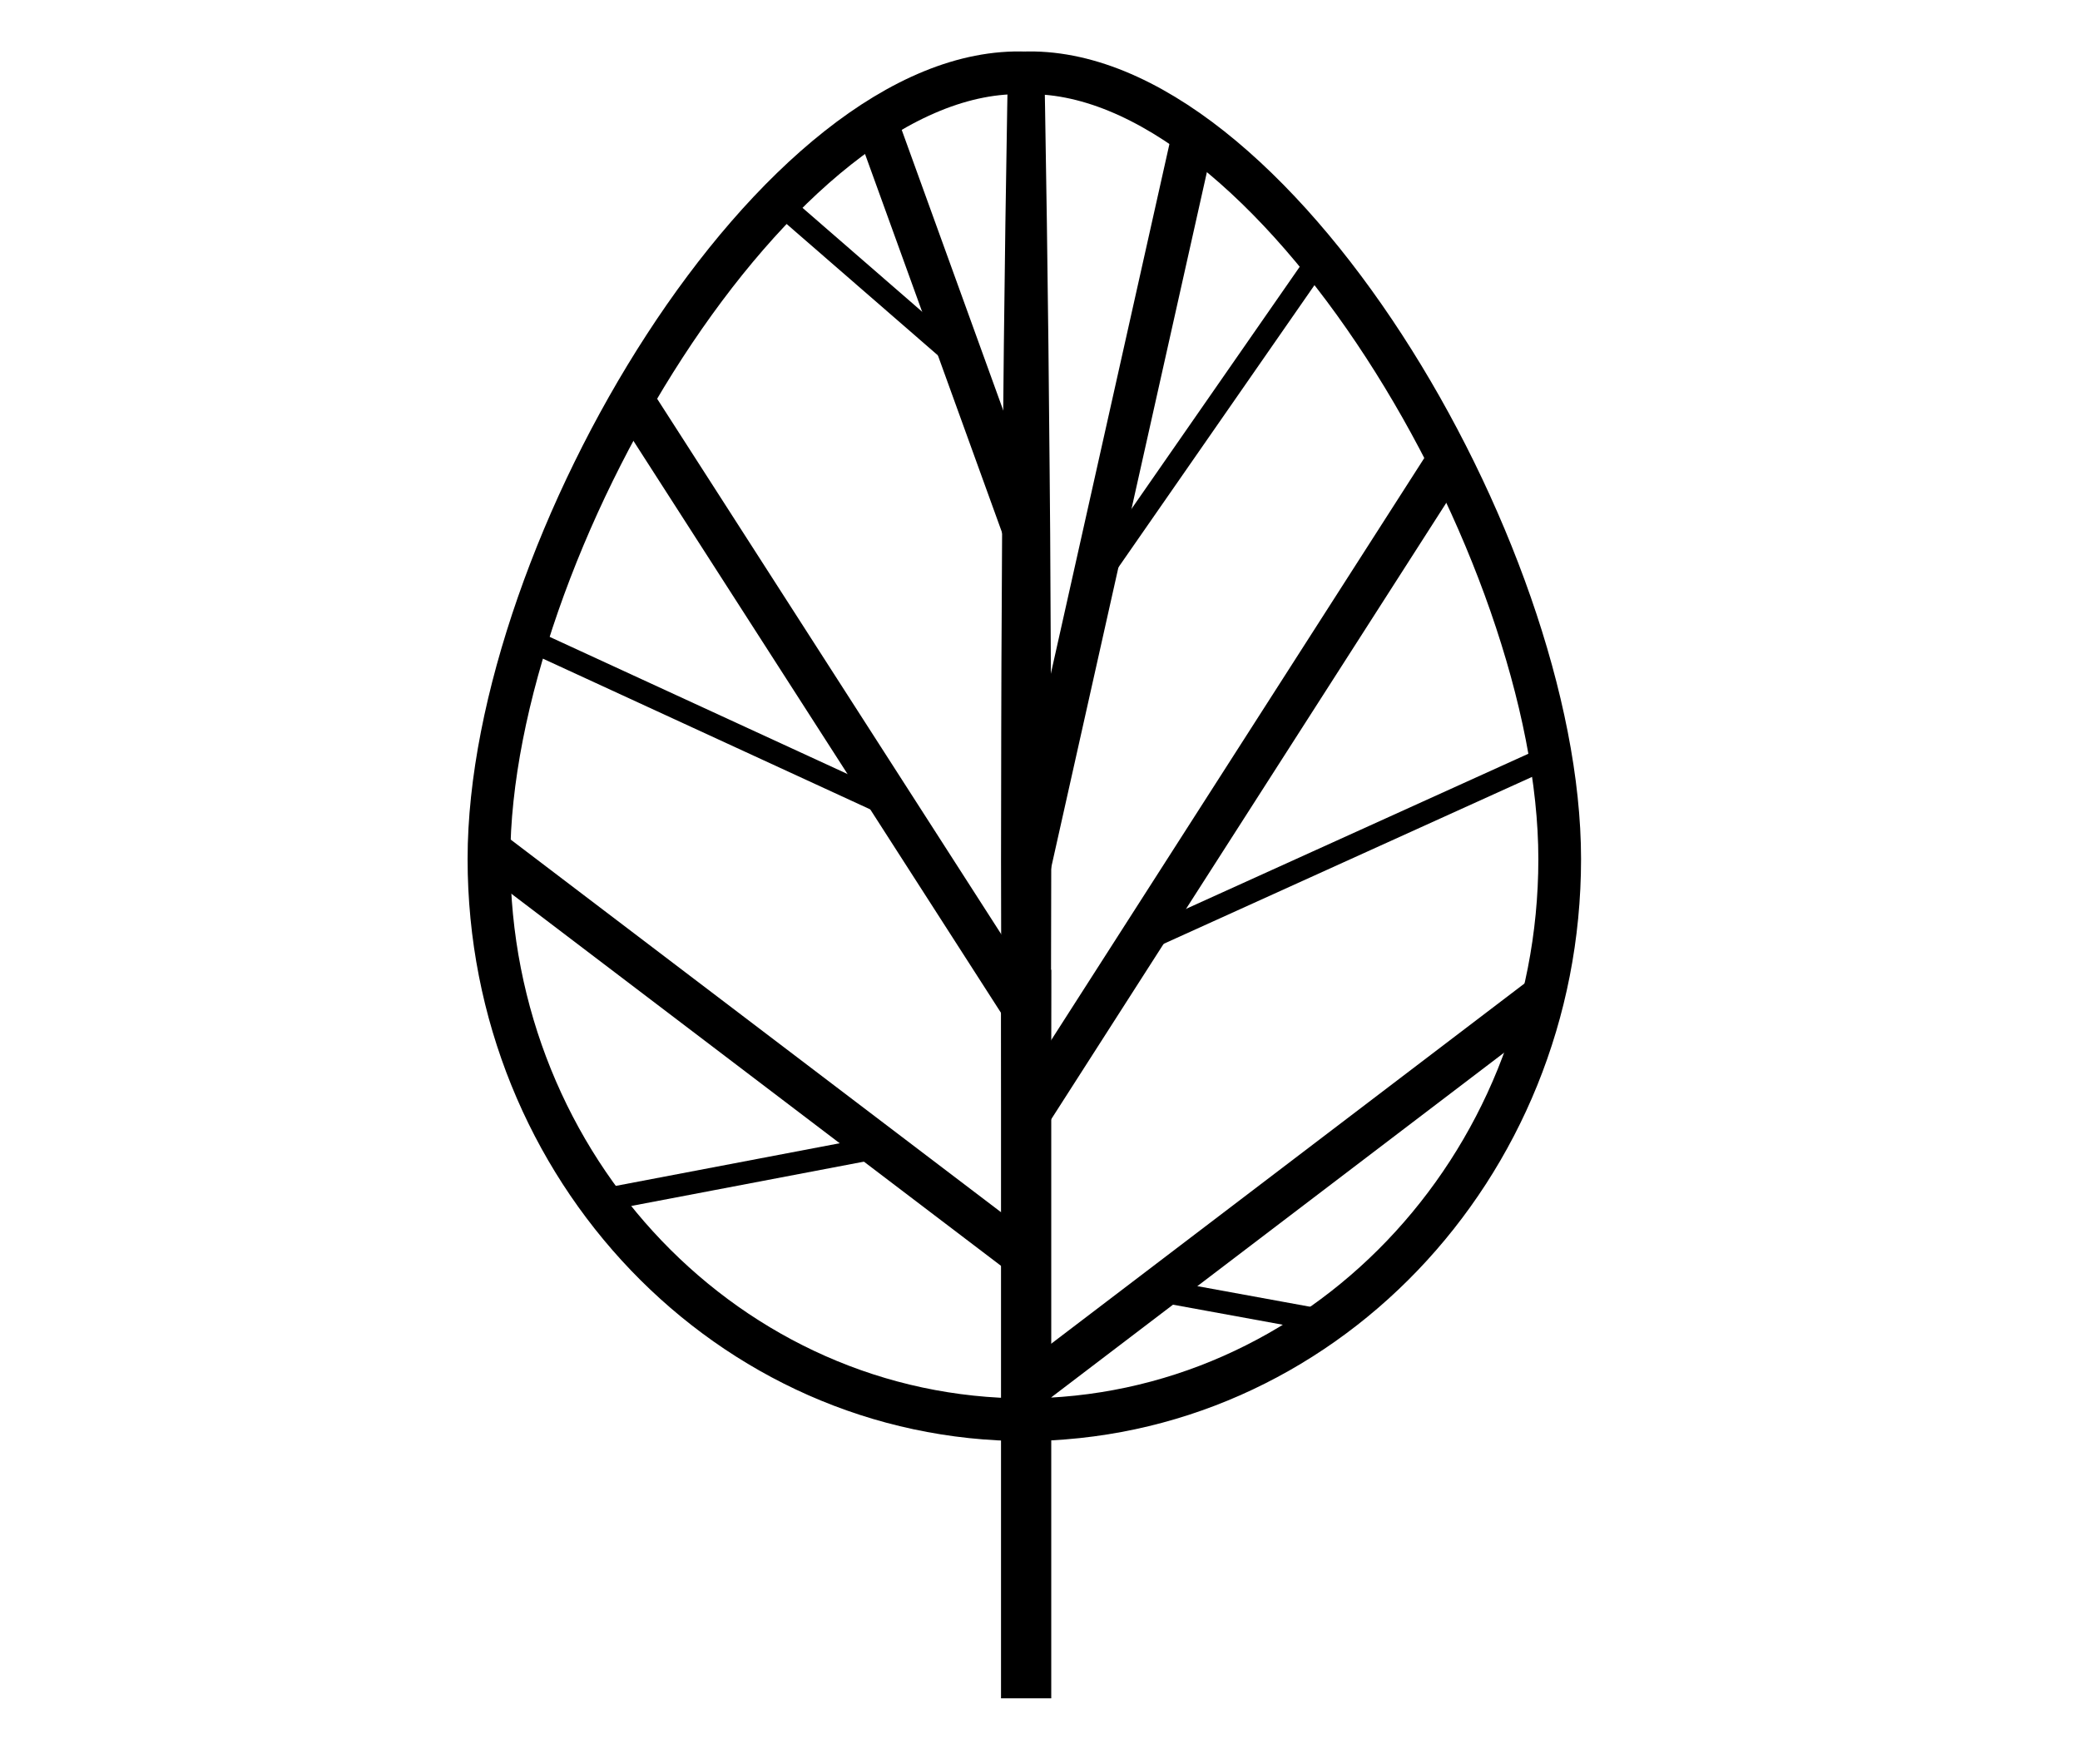
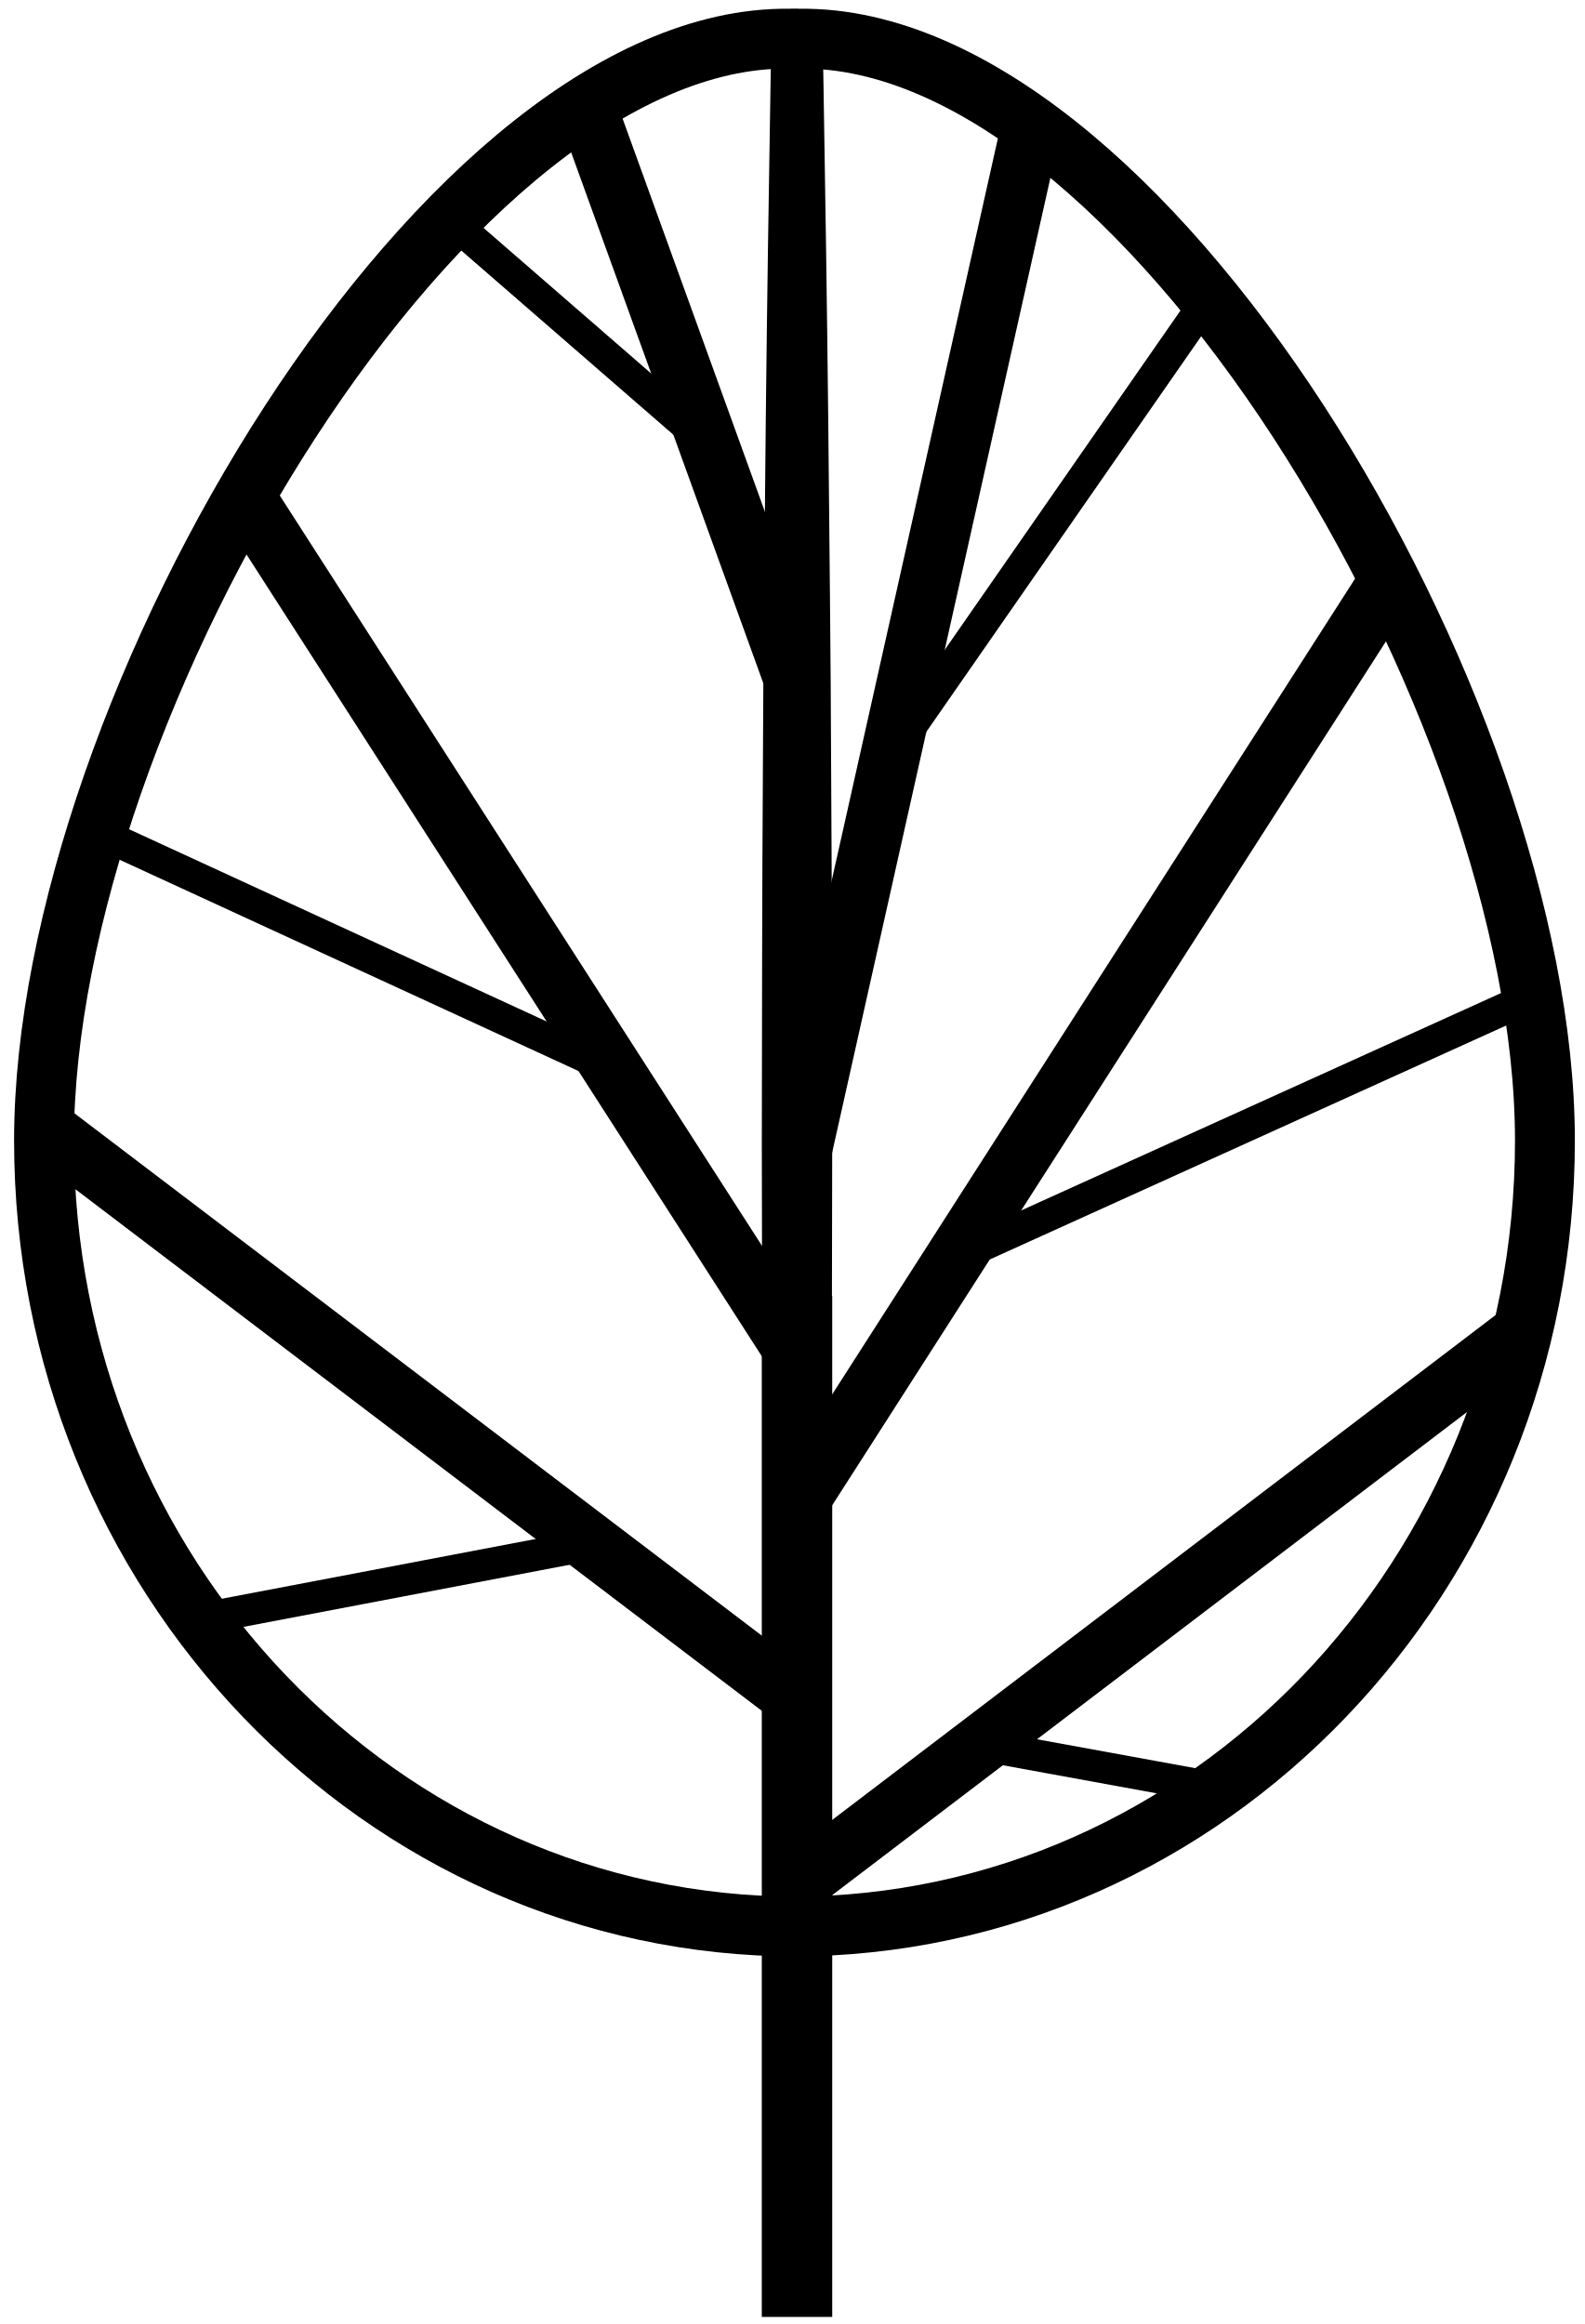
- <svg xmlns="http://www.w3.org/2000/svg" version="1.1" id="line_art_black" x="0px" y="0px" width="828px" height="702px" viewBox="0 0 828 702" enable-background="new 0 0 828 702" xml:space="preserve">
-   <g id="Layer_4_copy_2">
-     <path fill="none" stroke="#000000" stroke-width="17" stroke-miterlimit="10" d="M407.04,29.04   c98.551-4.08,213.84,189.607,213.84,312.879s-95.739,223.203-213.84,223.203" />
+ <svg xmlns="http://www.w3.org/2000/svg" version="1.1" id="line_art_black" x="0px" y="0px" width="450" height="660" viewBox="0 0 450 660" enable-background="new 0 0 828 702" xml:space="preserve">
+   <defs id="defs43" />
+   <g id="Layer_4_copy_2" transform="translate(-182.14,-18.00005)">
+     <path stroke-miterlimit="10" d="m 407.04,29.04 c 98.551,-4.08 213.84,189.607 213.84,312.879 0,123.272 -95.739,223.203 -213.84,223.203" id="path4" style="fill:none;stroke:#000000;stroke-width:17;stroke-miterlimit:10" />
    <g id="Layer_4_copy_2_1_">
-       <path fill="none" stroke="#000000" stroke-width="17" stroke-miterlimit="10" d="M408.481,29.04    C309.929,24.96,194.64,218.647,194.64,341.919s95.739,223.203,213.841,223.203" />
+       <path stroke-miterlimit="10" d="M 408.481,29.04 C 309.929,24.96 194.64,218.647 194.64,341.919 c 0,123.272 95.739,223.203 213.841,223.203" id="path7" style="fill:none;stroke:#000000;stroke-width:17;stroke-miterlimit:10" />
    </g>
  </g>
-   <g id="Layer_8_copy_3">
-     <path d="M399.151,498.016c0.165,16.869,0.328,33.534,0.488,49.926c0.355,32.783,0.832,64.474,1.343,94.525   c0.102,5.831,0.207,11.574,0.313,17.274c4.781-0.252,9.581-0.316,14.38-0.405c0.104-5.568,0.206-11.177,0.306-16.869   c0.511-30.052,0.987-61.742,1.343-94.525c0.16-16.392,0.323-33.057,0.488-49.926c0.152-16.87,0.289-33.944,0.355-51.156   c0.224-34.422,0.255-69.391,0.311-104.359c-0.054-34.969-0.071-69.938-0.296-104.36c-0.044-8.605-0.089-17.177-0.133-25.706   c-0.072-8.529-0.145-17.015-0.216-25.45c-0.163-16.87-0.324-33.535-0.483-49.926c-0.355-32.783-0.83-64.474-1.339-94.525   c-0.082-4.668-0.166-9.282-0.25-13.869c-4.856,0.277-9.711,0.438-14.564,0.297c-0.083,4.489-0.165,9.005-0.245,13.572   c-0.509,30.051-0.983,61.742-1.339,94.525c-0.159,16.392-0.32,33.057-0.483,49.926c-0.072,8.435-0.144,16.921-0.216,25.45   c-0.044,8.528-0.088,17.1-0.132,25.706c-0.225,34.422-0.242,69.391-0.296,104.36c0.057,34.969,0.087,69.938,0.311,104.359   C398.861,464.071,398.998,481.146,399.151,498.016z" />
+   <g id="Layer_8_copy_3" transform="translate(-182.14,-18.00005)">
+     <path d="m 399.151,498.016 c 0.165,16.869 0.328,33.534 0.488,49.926 0.355,32.783 0.832,64.474 1.343,94.525 0.102,5.831 0.207,11.574 0.313,17.274 4.781,-0.252 9.581,-0.316 14.38,-0.405 0.104,-5.568 0.206,-11.177 0.306,-16.869 0.511,-30.052 0.987,-61.742 1.343,-94.525 0.16,-16.392 0.323,-33.057 0.488,-49.926 0.152,-16.87 0.289,-33.944 0.355,-51.156 0.224,-34.422 0.255,-69.391 0.311,-104.359 -0.054,-34.969 -0.071,-69.938 -0.296,-104.36 -0.044,-8.605 -0.089,-17.177 -0.133,-25.706 -0.072,-8.529 -0.145,-17.015 -0.216,-25.45 -0.163,-16.87 -0.324,-33.535 -0.483,-49.926 -0.355,-32.783 -0.83,-64.474 -1.339,-94.525 -0.082,-4.668 -0.166,-9.282 -0.25,-13.869 -4.856,0.277 -9.711,0.438 -14.564,0.297 -0.083,4.489 -0.165,9.005 -0.245,13.572 -0.509,30.051 -0.983,61.742 -1.339,94.525 -0.159,16.392 -0.32,33.057 -0.483,49.926 -0.072,8.435 -0.144,16.921 -0.216,25.45 -0.044,8.528 -0.088,17.1 -0.132,25.706 -0.225,34.422 -0.242,69.391 -0.296,104.36 0.057,34.969 0.087,69.938 0.311,104.359 0.064,17.211 0.201,34.286 0.354,51.156 z" id="path10" />
    <g id="Layer_8_copy_3_1_">
-       <line fill="none" stroke="#000000" stroke-width="20" stroke-linejoin="round" stroke-miterlimit="10" x1="408.481" y1="676" x2="408.48" y2="386" />
+       <line stroke-miterlimit="10" x1="408.481" y1="676" x2="408.48" y2="386" id="line13" style="fill:none;stroke:#000000;stroke-width:20;stroke-linejoin:round;stroke-miterlimit:10" />
    </g>
  </g>
-   <g id="Layer_12_copy">
-     <line fill="none" stroke="#000000" stroke-width="17" stroke-miterlimit="10" x1="407.04" y1="499.682" x2="194.675" y2="338.313" />
-     <line fill="none" stroke="#000000" stroke-width="17" stroke-miterlimit="10" x1="408.481" y1="553.129" x2="614.469" y2="396.364" />
-     <line fill="none" stroke="#000000" stroke-width="17" stroke-miterlimit="10" x1="408.48" y1="445.329" x2="576.769" y2="182.781" />
-     <line fill="none" stroke="#000000" stroke-width="17" stroke-miterlimit="10" x1="408.481" y1="403" x2="251.626" y2="158.937" />
-     <line fill="none" stroke="#000000" stroke-width="17" stroke-miterlimit="10" x1="408.481" y1="351" x2="475.065" y2="53.603" />
-     <line fill="none" stroke="#000000" stroke-width="17" stroke-miterlimit="10" x1="408.48" y1="213.5" x2="348.595" y2="48.054" />
+   <g id="Layer_12_copy" transform="translate(-182.14,-18.00005)">
+     <line stroke-miterlimit="10" x1="407.04" y1="499.682" x2="194.675" y2="338.313" id="line16" style="fill:none;stroke:#000000;stroke-width:17;stroke-miterlimit:10" />
+     <line stroke-miterlimit="10" x1="408.481" y1="553.129" x2="614.469" y2="396.364" id="line18" style="fill:none;stroke:#000000;stroke-width:17;stroke-miterlimit:10" />
+     <line stroke-miterlimit="10" x1="408.48" y1="445.329" x2="576.769" y2="182.781" id="line20" style="fill:none;stroke:#000000;stroke-width:17;stroke-miterlimit:10" />
+     <line stroke-miterlimit="10" x1="408.481" y1="403" x2="251.626" y2="158.937" id="line22" style="fill:none;stroke:#000000;stroke-width:17;stroke-miterlimit:10" />
+     <line stroke-miterlimit="10" x1="408.481" y1="351" x2="475.065" y2="53.603" id="line24" style="fill:none;stroke:#000000;stroke-width:17;stroke-miterlimit:10" />
+     <line stroke-miterlimit="10" x1="408.48" y1="213.5" x2="348.595" y2="48.054" id="line26" style="fill:none;stroke:#000000;stroke-width:17;stroke-miterlimit:10" />
  </g>
-   <g id="Layer_13_copy">
-     <line fill="none" stroke="#000000" stroke-width="9" stroke-miterlimit="10" x1="461.5" y1="513.75" x2="529.25" y2="526.125" />
-     <line fill="none" stroke="#000000" stroke-width="9" stroke-miterlimit="10" x1="349.491" y1="456.738" x2="237.5" y2="478.065" />
-     <line fill="none" stroke="#000000" stroke-width="9" stroke-miterlimit="10" x1="359" y1="323" x2="207.5" y2="253.25" />
-     <line fill="none" stroke="#000000" stroke-width="9" stroke-miterlimit="10" x1="383.402" y1="144.216" x2="309.843" y2="80.334" />
-     <line fill="none" stroke="#000000" stroke-width="9" stroke-miterlimit="10" x1="434.97" y1="232.688" x2="525.396" y2="102.538" />
-     <line fill="none" stroke="#000000" stroke-width="9" stroke-miterlimit="10" x1="452.165" y1="375.75" x2="617.425" y2="300.877" />
+   <g id="Layer_13_copy" transform="translate(-182.14,-18.00005)">
+     <line stroke-miterlimit="10" x1="461.5" y1="513.75" x2="529.25" y2="526.125" id="line29" style="fill:none;stroke:#000000;stroke-width:9;stroke-miterlimit:10" />
+     <line stroke-miterlimit="10" x1="349.491" y1="456.738" x2="237.5" y2="478.065" id="line31" style="fill:none;stroke:#000000;stroke-width:9;stroke-miterlimit:10" />
+     <line stroke-miterlimit="10" x1="359" y1="323" x2="207.5" y2="253.25" id="line33" style="fill:none;stroke:#000000;stroke-width:9;stroke-miterlimit:10" />
+     <line stroke-miterlimit="10" x1="383.402" y1="144.216" x2="309.843" y2="80.334" id="line35" style="fill:none;stroke:#000000;stroke-width:9;stroke-miterlimit:10" />
+     <line stroke-miterlimit="10" x1="434.97" y1="232.688" x2="525.396" y2="102.538" id="line37" style="fill:none;stroke:#000000;stroke-width:9;stroke-miterlimit:10" />
+     <line stroke-miterlimit="10" x1="452.165" y1="375.75" x2="617.425" y2="300.877" id="line39" style="fill:none;stroke:#000000;stroke-width:9;stroke-miterlimit:10" />
  </g>
</svg>
